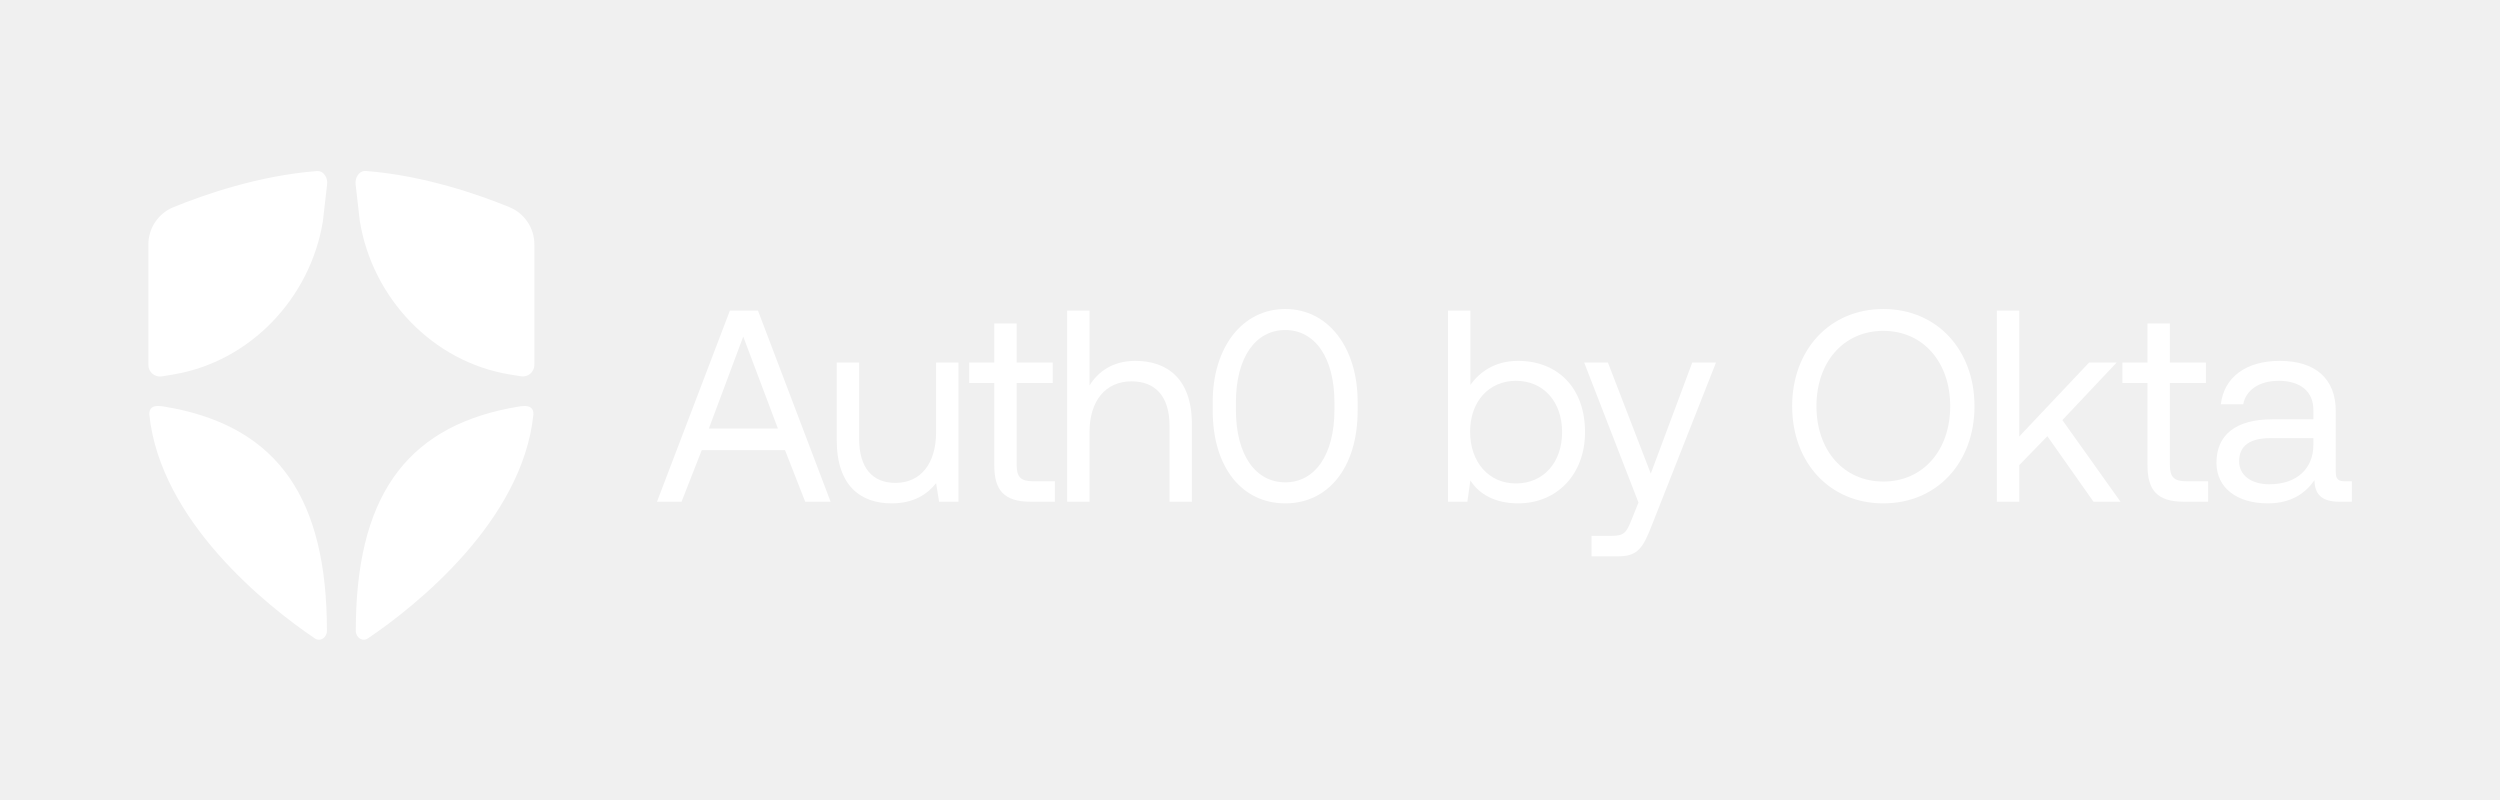
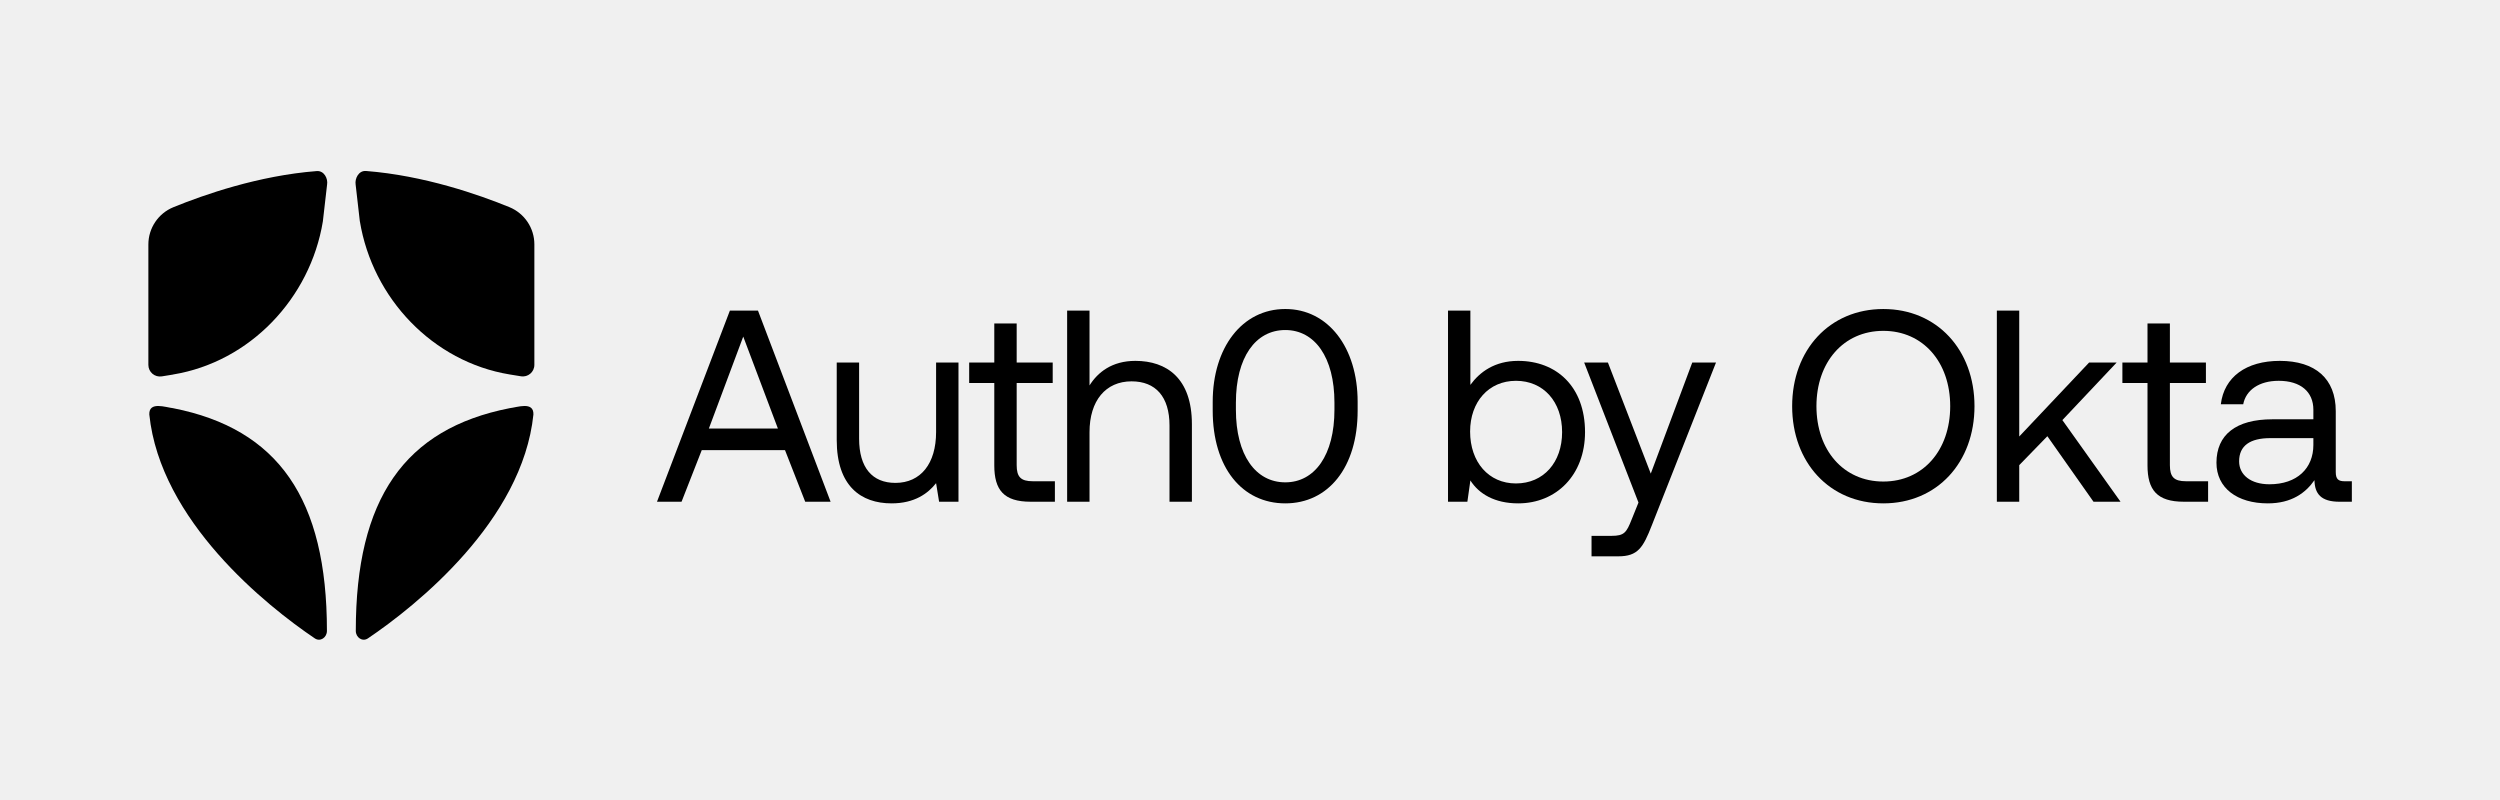
<svg xmlns="http://www.w3.org/2000/svg" width="150" height="48" viewBox="0 0 158 48" fill="currentColor">
-   <path d="M41.522 30.429L46.128 18.352H47.905L52.494 30.429H50.889L49.612 27.168H44.351L43.074 30.429H41.522ZM44.8 25.805H49.164L46.973 19.992L44.8 25.805Z" fill="#FFFFFF" />
-   <path d="M59.161 21.631H60.576V30.43H59.351L59.161 29.256C58.643 29.912 57.798 30.533 56.349 30.533C54.416 30.533 52.881 29.446 52.881 26.531V21.631H54.296V26.444C54.296 28.273 55.124 29.239 56.59 29.239C58.195 29.239 59.161 28.014 59.161 26.03V21.631Z" fill="#FFFFFF" />
-   <path d="M62.839 22.924H61.252V21.63H62.839V19.163H64.254V21.63H66.531V22.924H64.254V28.117C64.254 28.859 64.512 29.135 65.272 29.135H66.669V30.429H65.133C63.443 30.429 62.839 29.687 62.839 28.134V22.924Z" fill="#FFFFFF" />
-   <path d="M75.328 25.529V30.429H73.913V25.616C73.913 23.787 73.033 22.821 71.515 22.821C69.876 22.821 68.858 24.045 68.858 26.029V30.429H67.443V18.352H68.858V23.08C69.376 22.252 70.273 21.527 71.757 21.527C73.723 21.527 75.328 22.614 75.328 25.529Z" fill="#FFFFFF" />
-   <path d="M76.643 24.115C76.643 20.682 78.506 18.249 81.231 18.249C83.94 18.249 85.803 20.682 85.803 24.115V24.667C85.803 28.273 83.94 30.533 81.231 30.533C78.506 30.533 76.643 28.273 76.643 24.667V24.115ZM84.337 24.167C84.337 21.303 83.095 19.578 81.231 19.578C79.351 19.578 78.109 21.303 78.109 24.167V24.615C78.109 27.479 79.351 29.204 81.231 29.204C83.095 29.204 84.337 27.479 84.337 24.615V24.167Z" fill="#FFFFFF" />
-   <path d="M100.174 26.03C100.174 28.721 98.38 30.533 95.947 30.533C94.464 30.533 93.463 29.929 92.928 29.084L92.738 30.429H91.514V18.352H92.928V23.045C93.515 22.234 94.464 21.527 95.947 21.527C98.38 21.527 100.174 23.166 100.174 26.03ZM98.725 26.03C98.725 24.115 97.552 22.787 95.809 22.787C94.084 22.787 92.911 24.115 92.911 25.995C92.911 27.927 94.084 29.274 95.809 29.274C97.552 29.273 98.725 27.945 98.725 26.03Z" fill="#FFFFFF" />
-   <path d="M100.119 21.631H101.62L104.329 28.652L106.951 21.631H108.452L104.398 31.913C103.846 33.328 103.518 33.88 102.276 33.88H100.585V32.586H101.844C102.655 32.586 102.793 32.379 103.121 31.55L103.552 30.481L100.119 21.631Z" fill="#FFFFFF" />
-   <path d="M119.026 30.533C115.627 30.533 113.264 27.946 113.264 24.392C113.264 20.838 115.627 18.25 119.026 18.25C122.425 18.25 124.788 20.838 124.788 24.392C124.788 27.945 122.425 30.533 119.026 30.533ZM119.026 29.153C121.545 29.153 123.253 27.169 123.253 24.391C123.253 21.614 121.545 19.63 119.026 19.63C116.507 19.63 114.799 21.614 114.799 24.391C114.799 27.169 116.507 29.153 119.026 29.153Z" fill="#FFFFFF" />
-   <path d="M126.201 18.352H127.616V26.306L132.033 21.63H133.775L130.342 25.27L134.017 30.429H132.309L129.393 26.288L127.616 28.117V30.429H126.201V18.352H126.201Z" fill="#FFFFFF" />
-   <path d="M135.722 22.924H134.135V21.63H135.722V19.163H137.137V21.63H139.414V22.924H137.137V28.117C137.137 28.859 137.395 29.135 138.155 29.135H139.552V30.429H138.016C136.326 30.429 135.722 29.687 135.722 28.134V22.924Z" fill="#FFFFFF" />
-   <path d="M148.637 29.136V30.43H147.861C146.688 30.43 146.291 29.929 146.274 29.067C145.722 29.86 144.842 30.533 143.324 30.533C141.391 30.533 140.08 29.567 140.08 27.963C140.08 26.203 141.305 25.219 143.617 25.219H146.205V24.616C146.205 23.477 145.394 22.787 144.014 22.787C142.772 22.787 141.943 23.374 141.771 24.271H140.356C140.563 22.545 141.961 21.527 144.083 21.527C146.326 21.527 147.62 22.649 147.62 24.702V28.549C147.62 29.015 147.792 29.136 148.189 29.136L148.637 29.136ZM146.205 26.41H143.479C142.22 26.41 141.512 26.876 141.512 27.876C141.512 28.739 142.254 29.326 143.427 29.326C145.187 29.326 146.205 28.308 146.205 26.841V26.41H146.205Z" fill="#FFFFFF" />
-   <path d="M10.942 22.388C15.799 21.588 19.604 17.572 20.404 12.718L20.672 10.383C20.737 10.011 20.487 9.496 20.017 9.532C16.346 9.817 12.887 11.028 10.957 11.816C10.002 12.206 9.377 13.137 9.377 14.169V21.784C9.377 22.236 9.781 22.578 10.228 22.507L10.942 22.391V22.388Z" fill="#FFFFFF" />
-   <path d="M22.745 12.715C23.546 17.573 27.35 21.585 32.208 22.385L32.922 22.501C33.368 22.576 33.772 22.231 33.772 21.779V14.164C33.772 13.131 33.148 12.203 32.193 11.811C30.265 11.022 26.803 9.812 23.132 9.526C22.662 9.49 22.418 10.011 22.475 10.377L22.742 12.712L22.745 12.715Z" fill="#FFFFFF" />
-   <path d="M32.204 24.518C25.568 25.827 22.486 30.238 22.486 38.591C22.486 39.011 22.903 39.299 23.251 39.067C26.303 37.008 33.019 31.636 33.712 24.914C33.739 24.066 32.68 24.465 32.204 24.518Z" fill="#FFFFFF" />
-   <path d="M10.944 24.518C17.58 25.827 20.662 30.238 20.662 38.591C20.662 39.011 20.245 39.299 19.898 39.067C16.846 37.009 10.129 31.636 9.436 24.914C9.409 24.066 10.468 24.465 10.944 24.518Z" fill="#FFFFFF" />
+   <path d="M41.522 30.429L46.128 18.352H47.905L52.494 30.429H50.889L49.612 27.168H44.351L43.074 30.429H41.522ZM44.8 25.805H49.164L46.973 19.992L44.8 25.805Z" fill="currentColor" />
+   <path d="M59.161 21.631H60.576V30.43H59.351L59.161 29.256C58.643 29.912 57.798 30.533 56.349 30.533C54.416 30.533 52.881 29.446 52.881 26.531V21.631H54.296V26.444C54.296 28.273 55.124 29.239 56.59 29.239C58.195 29.239 59.161 28.014 59.161 26.03V21.631Z" fill="currentColor" />
+   <path d="M62.839 22.924H61.252V21.63H62.839V19.163H64.254V21.63H66.531V22.924H64.254V28.117C64.254 28.859 64.512 29.135 65.272 29.135H66.669V30.429H65.133C63.443 30.429 62.839 29.687 62.839 28.134V22.924Z" fill="currentColor" />
+   <path d="M75.328 25.529V30.429H73.913V25.616C73.913 23.787 73.033 22.821 71.515 22.821C69.876 22.821 68.858 24.045 68.858 26.029V30.429H67.443V18.352H68.858V23.08C69.376 22.252 70.273 21.527 71.757 21.527C73.723 21.527 75.328 22.614 75.328 25.529Z" fill="currentColor" />
+   <path d="M76.643 24.115C76.643 20.682 78.506 18.249 81.231 18.249C83.94 18.249 85.803 20.682 85.803 24.115V24.667C85.803 28.273 83.94 30.533 81.231 30.533C78.506 30.533 76.643 28.273 76.643 24.667V24.115ZM84.337 24.167C84.337 21.303 83.095 19.578 81.231 19.578C79.351 19.578 78.109 21.303 78.109 24.167V24.615C78.109 27.479 79.351 29.204 81.231 29.204C83.095 29.204 84.337 27.479 84.337 24.615V24.167Z" fill="currentColor" />
+   <path d="M100.174 26.03C100.174 28.721 98.38 30.533 95.947 30.533C94.464 30.533 93.463 29.929 92.928 29.084L92.738 30.429H91.514V18.352H92.928V23.045C93.515 22.234 94.464 21.527 95.947 21.527C98.38 21.527 100.174 23.166 100.174 26.03ZM98.725 26.03C98.725 24.115 97.552 22.787 95.809 22.787C94.084 22.787 92.911 24.115 92.911 25.995C92.911 27.927 94.084 29.274 95.809 29.274C97.552 29.273 98.725 27.945 98.725 26.03Z" fill="currentColor" />
+   <path d="M100.119 21.631H101.62L104.329 28.652L106.951 21.631H108.452L104.398 31.913C103.846 33.328 103.518 33.88 102.276 33.88H100.585V32.586H101.844C102.655 32.586 102.793 32.379 103.121 31.55L103.552 30.481L100.119 21.631Z" fill="currentColor" />
+   <path d="M119.026 30.533C115.627 30.533 113.264 27.946 113.264 24.392C113.264 20.838 115.627 18.25 119.026 18.25C122.425 18.25 124.788 20.838 124.788 24.392C124.788 27.945 122.425 30.533 119.026 30.533ZM119.026 29.153C121.545 29.153 123.253 27.169 123.253 24.391C123.253 21.614 121.545 19.63 119.026 19.63C116.507 19.63 114.799 21.614 114.799 24.391C114.799 27.169 116.507 29.153 119.026 29.153Z" fill="currentColor" />
+   <path d="M126.201 18.352H127.616V26.306L132.033 21.63H133.775L130.342 25.27L134.017 30.429H132.309L129.393 26.288L127.616 28.117V30.429H126.201V18.352H126.201Z" fill="currentColor" />
+   <path d="M135.722 22.924H134.135V21.63H135.722V19.163H137.137V21.63H139.414V22.924H137.137V28.117C137.137 28.859 137.395 29.135 138.155 29.135H139.552V30.429H138.016C136.326 30.429 135.722 29.687 135.722 28.134V22.924Z" fill="currentColor" />
+   <path d="M148.637 29.136V30.43H147.861C146.688 30.43 146.291 29.929 146.274 29.067C145.722 29.86 144.842 30.533 143.324 30.533C141.391 30.533 140.08 29.567 140.08 27.963C140.08 26.203 141.305 25.219 143.617 25.219H146.205V24.616C146.205 23.477 145.394 22.787 144.014 22.787C142.772 22.787 141.943 23.374 141.771 24.271H140.356C140.563 22.545 141.961 21.527 144.083 21.527C146.326 21.527 147.62 22.649 147.62 24.702V28.549C147.62 29.015 147.792 29.136 148.189 29.136L148.637 29.136ZM146.205 26.41H143.479C142.22 26.41 141.512 26.876 141.512 27.876C141.512 28.739 142.254 29.326 143.427 29.326C145.187 29.326 146.205 28.308 146.205 26.841V26.41H146.205Z" fill="currentColor" />
+   <path d="M10.942 22.388C15.799 21.588 19.604 17.572 20.404 12.718L20.672 10.383C20.737 10.011 20.487 9.496 20.017 9.532C16.346 9.817 12.887 11.028 10.957 11.816C10.002 12.206 9.377 13.137 9.377 14.169V21.784C9.377 22.236 9.781 22.578 10.228 22.507L10.942 22.391V22.388Z" fill="currentColor" />
+   <path d="M22.745 12.715C23.546 17.573 27.35 21.585 32.208 22.385L32.922 22.501C33.368 22.576 33.772 22.231 33.772 21.779V14.164C33.772 13.131 33.148 12.203 32.193 11.811C30.265 11.022 26.803 9.812 23.132 9.526C22.662 9.49 22.418 10.011 22.475 10.377L22.742 12.712L22.745 12.715Z" fill="currentColor" />
+   <path d="M32.204 24.518C25.568 25.827 22.486 30.238 22.486 38.591C22.486 39.011 22.903 39.299 23.251 39.067C26.303 37.008 33.019 31.636 33.712 24.914C33.739 24.066 32.68 24.465 32.204 24.518Z" fill="currentColor" />
+   <path d="M10.944 24.518C17.58 25.827 20.662 30.238 20.662 38.591C20.662 39.011 20.245 39.299 19.898 39.067C16.846 37.009 10.129 31.636 9.436 24.914C9.409 24.066 10.468 24.465 10.944 24.518Z" fill="currentColor" />
</svg>
